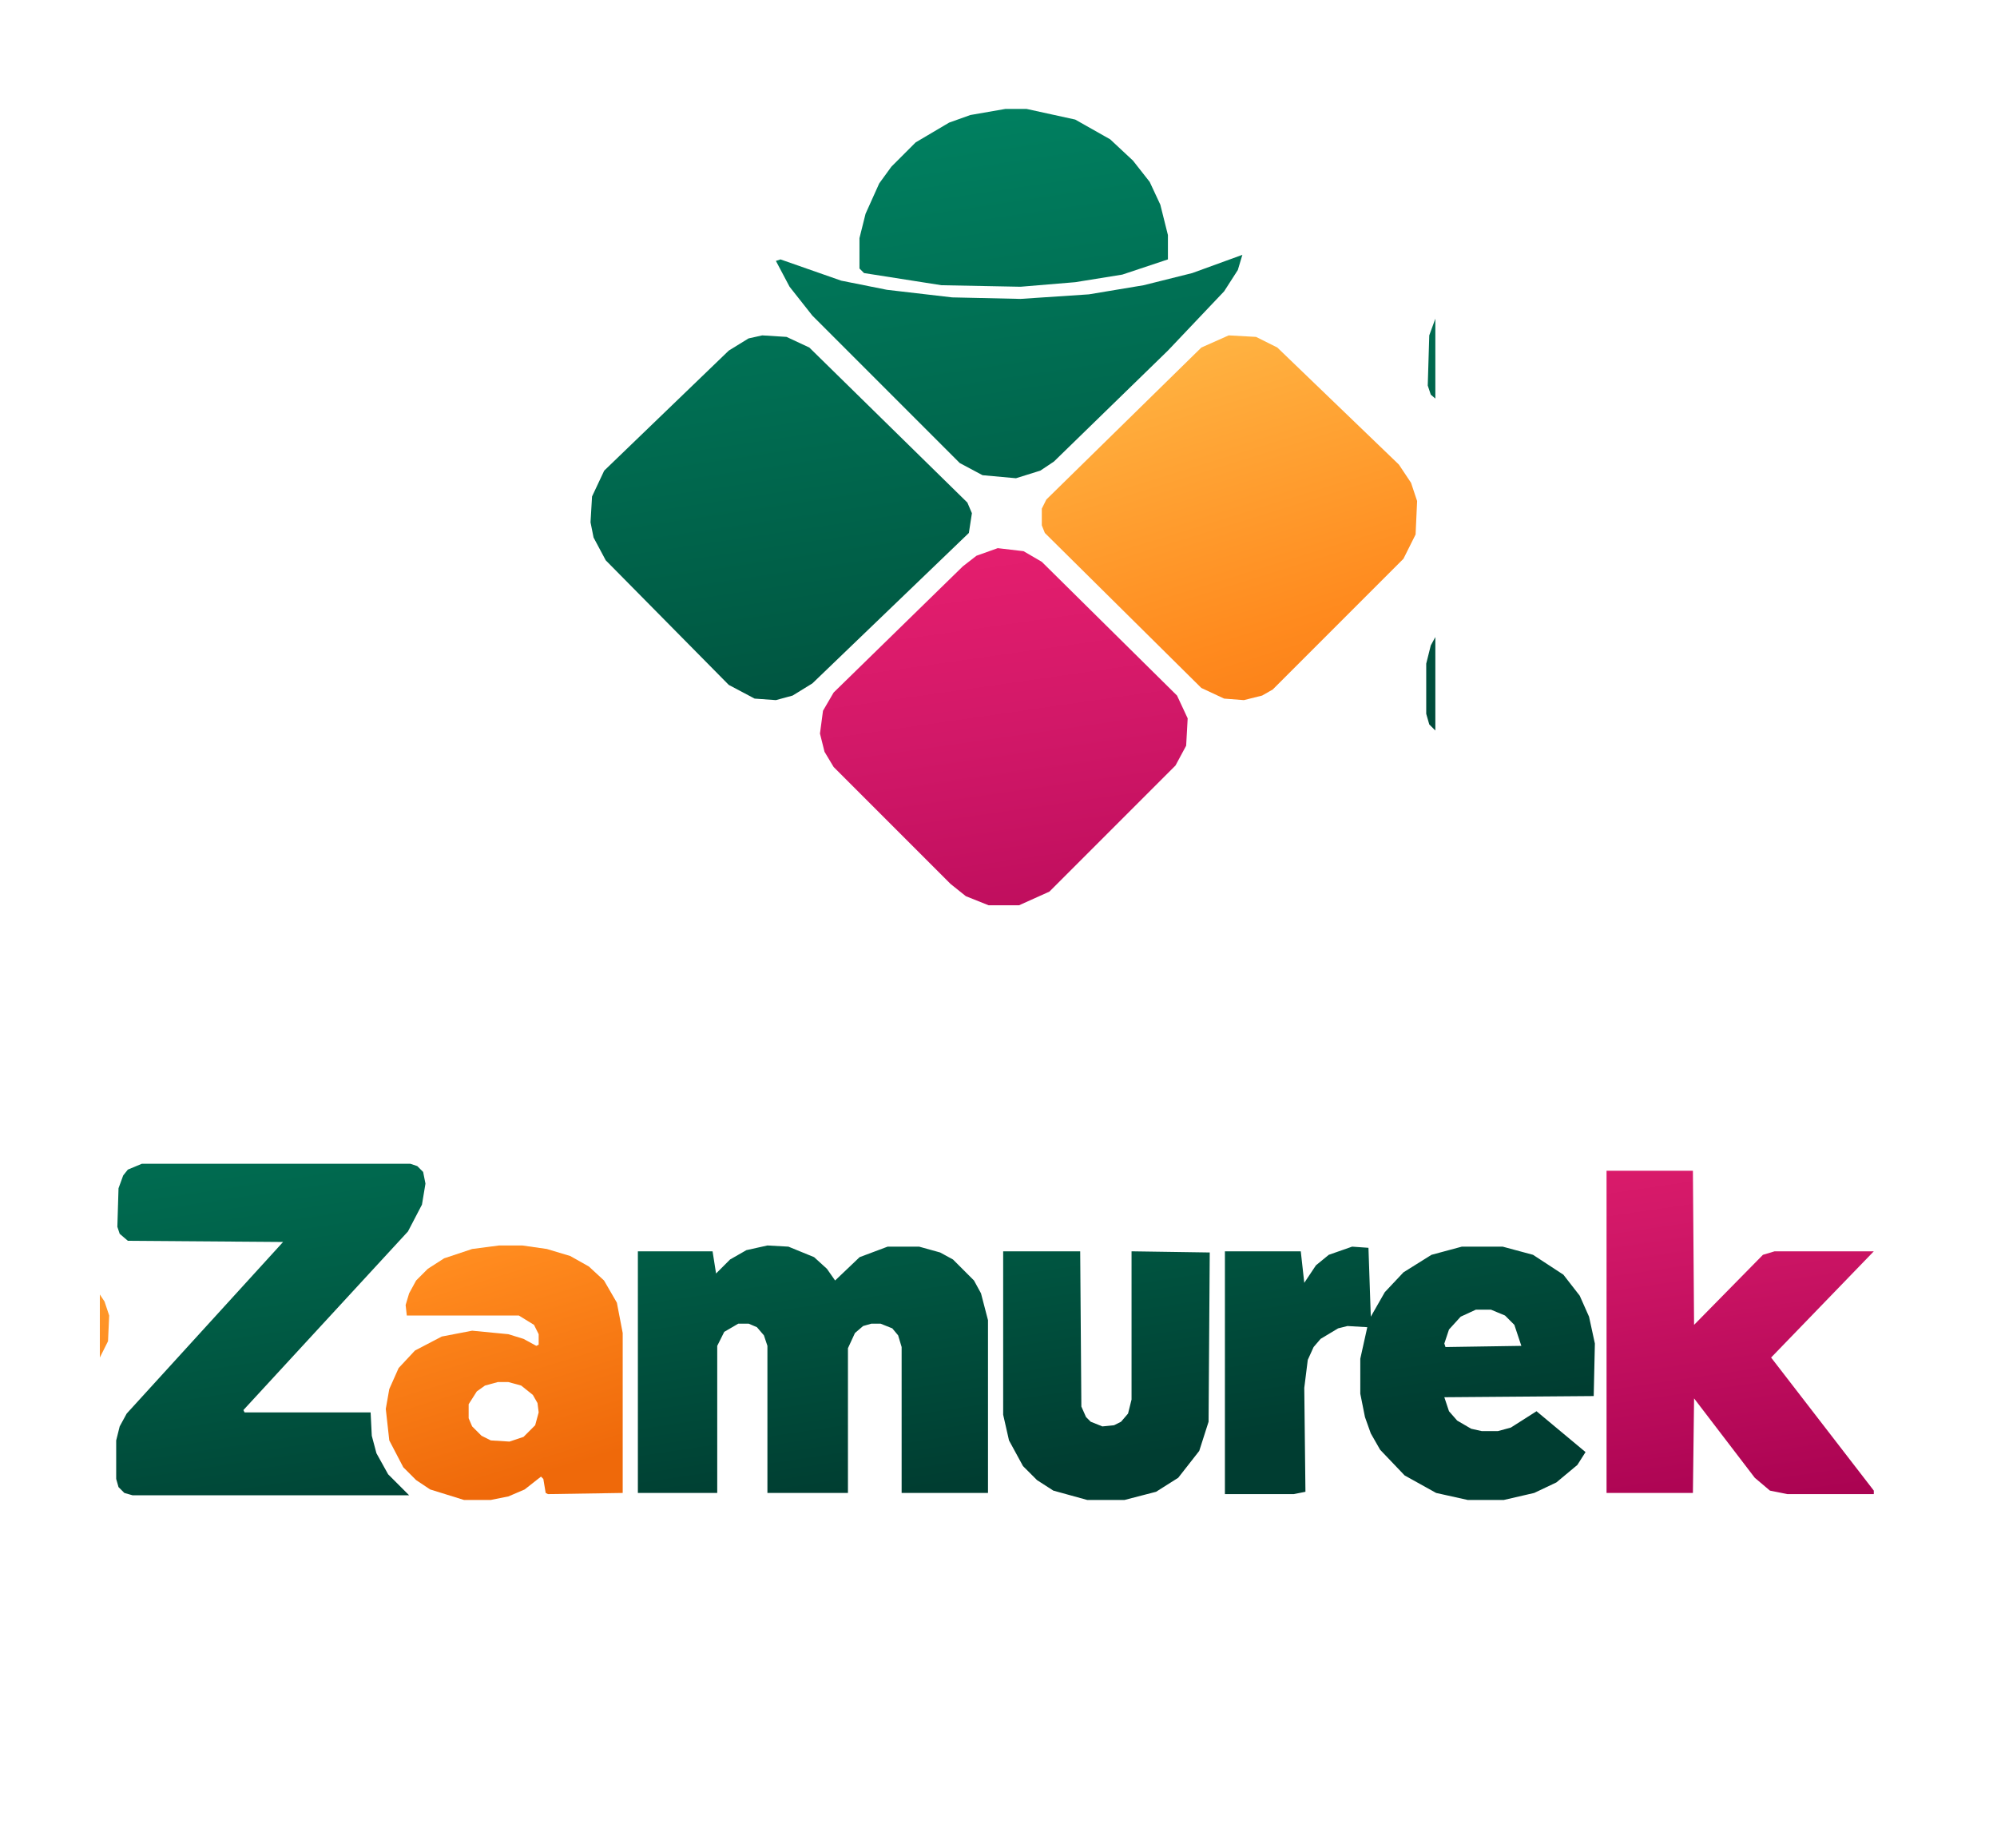
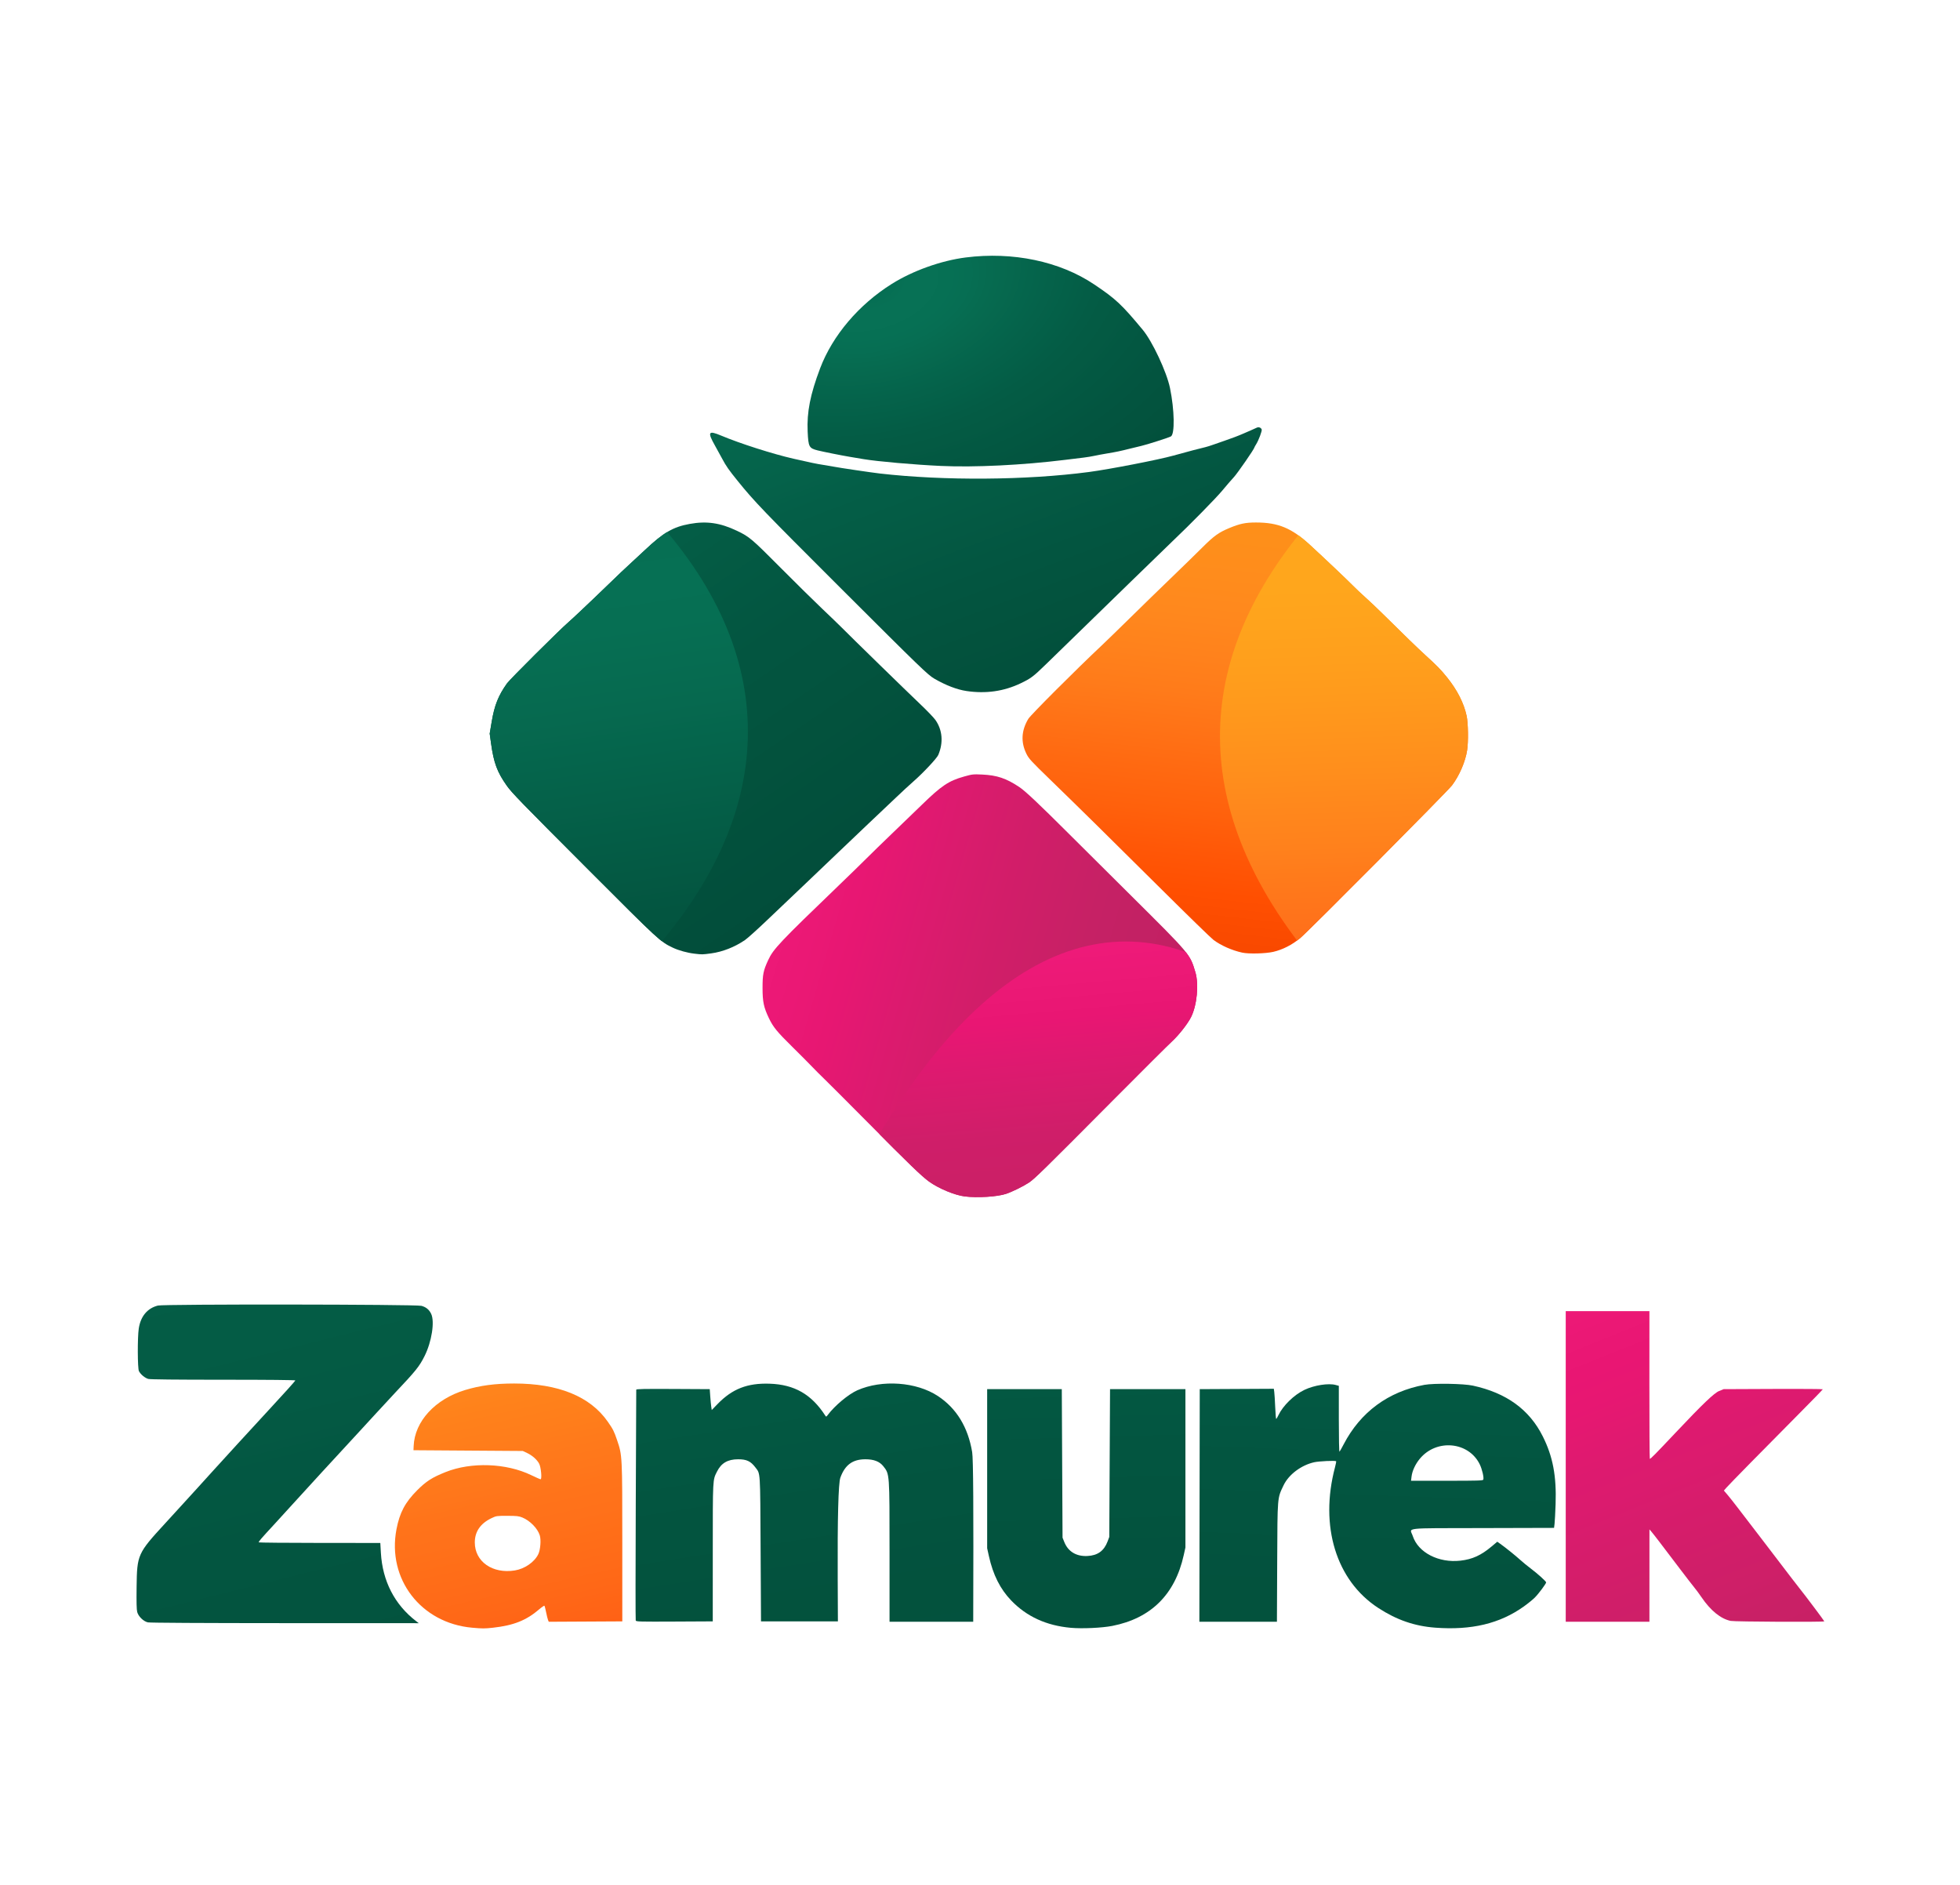
- <svg xmlns="http://www.w3.org/2000/svg" viewBox="0 0 1600 1480" role="img" aria-label="Zamurek — vertical — light">
+ <svg xmlns="http://www.w3.org/2000/svg" width="2600" height="2500" viewBox="0 0 2600 2500" role="img" aria-labelledby="z04-titre z04-description">
  <defs>
-     <linearGradient id="g" x1="0" x2=".65" y1="0" y2="1">
-       <stop stop-color="#008463" />
-       <stop offset=".6" stop-color="#005C45" />
-       <stop offset="1" stop-color="#003D31" />
-     </linearGradient>
-     <linearGradient id="o" x1="0" x2=".8" y1="0" y2="1">
-       <stop stop-color="#FFBA48" />
-       <stop offset=".55" stop-color="#FF8A1E" />
-       <stop offset="1" stop-color="#EF690A" />
-     </linearGradient>
-     <linearGradient id="m" x1="0" x2=".7" y1="0" y2="1">
-       <stop stop-color="#FF2777" />
-       <stop offset=".5" stop-color="#D21868" />
-       <stop offset="1" stop-color="#A5004F" />
+     <radialGradient id="z04-tete-lumiere-1" gradientUnits="userSpaceOnUse" cx="0" cy="0" r="1" gradientTransform="matrix(463.717 131.598 -285.48 333.906 1149.694 377.668)">
+       <stop offset="0" stop-color="#066b50" data-tone="primary" />
+       <stop offset="0.05" stop-color="#066e53" data-tone="primary" />
+       <stop offset="0.1" stop-color="#077155" data-tone="primary" />
+       <stop offset="0.15" stop-color="#077155" data-tone="primary" />
+       <stop offset="0.2" stop-color="#067054" data-tone="primary" />
+       <stop offset="0.25" stop-color="#066e53" data-tone="primary" />
+       <stop offset="0.3" stop-color="#066b50" data-tone="primary" />
+       <stop offset="0.35" stop-color="#06684e" data-tone="primary" />
+       <stop offset="0.4" stop-color="#05654c" data-tone="primary" />
+       <stop offset="0.45" stop-color="#05624a" data-tone="primary" />
+       <stop offset="0.5" stop-color="#046048" data-tone="primary" />
+       <stop offset="0.55" stop-color="#045d46" data-tone="primary" />
+       <stop offset="0.6" stop-color="#045b44" data-tone="primary" />
+       <stop offset="0.65" stop-color="#045a43" data-tone="primary" />
+       <stop offset="0.7" stop-color="#035842" data-tone="primary" />
+       <stop offset="0.75" stop-color="#035741" data-tone="primary" />
+       <stop offset="0.8" stop-color="#035540" data-tone="primary" />
+       <stop offset="0.85" stop-color="#03543f" data-tone="primary" />
+       <stop offset="0.9" stop-color="#03533e" data-tone="primary" />
+       <stop offset="0.95" stop-color="#03523d" data-tone="primary" />
+       <stop offset="1" stop-color="#02503c" data-tone="primary" />
+     </radialGradient>
+     <linearGradient id="z04-col-lumiere-1" gradientUnits="userSpaceOnUse" x1="1150.237" y1="1116.318" x2="942" y2="566">
+       <stop offset="0" stop-color="#024c39" data-tone="primary" />
+       <stop offset="0.083" stop-color="#024d3a" data-tone="primary" />
+       <stop offset="0.167" stop-color="#024e3b" data-tone="primary" />
+       <stop offset="0.25" stop-color="#02503c" data-tone="primary" />
+       <stop offset="0.333" stop-color="#03523d" data-tone="primary" />
+       <stop offset="0.417" stop-color="#03543f" data-tone="primary" />
+       <stop offset="0.5" stop-color="#035641" data-tone="primary" />
+       <stop offset="0.583" stop-color="#045943" data-tone="primary" />
+       <stop offset="0.667" stop-color="#045c45" data-tone="primary" />
+       <stop offset="0.75" stop-color="#045e47" data-tone="primary" />
+       <stop offset="0.833" stop-color="#05624a" data-tone="primary" />
+       <stop offset="0.917" stop-color="#05654c" data-tone="primary" />
+       <stop offset="1" stop-color="#06684e" data-tone="primary" />
+     </linearGradient>
+     <linearGradient id="z04-aile-gauche-lumiere-1" gradientUnits="userSpaceOnUse" x1="1107.399" y1="1362.976" x2="650" y2="693">
+       <stop offset="0" stop-color="#014836" data-tone="primary" />
+       <stop offset="0.083" stop-color="#024b38" data-tone="primary" />
+       <stop offset="0.167" stop-color="#024c39" data-tone="primary" />
+       <stop offset="0.25" stop-color="#024e3b" data-tone="primary" />
+       <stop offset="0.333" stop-color="#02503c" data-tone="primary" />
+       <stop offset="0.417" stop-color="#03523d" data-tone="primary" />
+       <stop offset="0.5" stop-color="#03543f" data-tone="primary" />
+       <stop offset="0.583" stop-color="#035540" data-tone="primary" />
+       <stop offset="0.667" stop-color="#035842" data-tone="primary" />
+       <stop offset="0.75" stop-color="#045b44" data-tone="primary" />
+       <stop offset="0.833" stop-color="#045e47" data-tone="primary" />
+       <stop offset="0.917" stop-color="#05624a" data-tone="primary" />
+       <stop offset="1" stop-color="#05664d" data-tone="primary" />
+     </linearGradient>
+     <linearGradient id="z04-aile-gauche-lumiere-2" gradientUnits="userSpaceOnUse" x1="747.9" y1="1341.846" x2="650" y2="693">
+       <stop offset="0" stop-color="#03513d" data-tone="primary" />
+       <stop offset="0.083" stop-color="#03533e" data-tone="primary" />
+       <stop offset="0.167" stop-color="#035540" data-tone="primary" />
+       <stop offset="0.25" stop-color="#045943" data-tone="primary" />
+       <stop offset="0.333" stop-color="#045d46" data-tone="primary" />
+       <stop offset="0.417" stop-color="#056149" data-tone="primary" />
+       <stop offset="0.5" stop-color="#05654c" data-tone="primary" />
+       <stop offset="0.583" stop-color="#06694f" data-tone="primary" />
+       <stop offset="0.667" stop-color="#066c51" data-tone="primary" />
+       <stop offset="0.75" stop-color="#066f53" data-tone="primary" />
+       <stop offset="0.833" stop-color="#067054" data-tone="primary" />
+       <stop offset="0.917" stop-color="#066f53" data-tone="primary" />
+       <stop offset="1" stop-color="#066c51" data-tone="primary" />
+     </linearGradient>
+     <clipPath id="z04-aile-gauche-clip">
+       <path fill-rule="evenodd" d="M921.111 1264.883 C911.687 1263.79 900.163 1260.596 892.5 1256.954 C876.081 1249.149 874.856 1248.019 781.5 1154.537 C690.04 1062.954 678.871 1051.454 672.198 1042 C659.476 1023.974 654.953 1011.765 651.361 985.757 L649.601 973.013 L652.259 957.257 C655.952 935.36 661.053 922.572 672.541 906.413 C676.424 900.952 742.122 835.559 754.5 824.836 C757.25 822.453 763.55 816.652 768.5 811.945 C773.45 807.238 782.45 798.704 788.5 792.981 C794.55 787.259 805.35 776.87 812.5 769.896 C819.65 762.921 829.16 753.904 833.633 749.857 C838.107 745.811 848.007 736.629 855.633 729.453 C880.399 706.152 892.802 698.922 914.919 694.896 C937.357 690.813 955.394 693.429 977.5 703.976 C994.17 711.929 997.001 714.332 1036.5 754.046 C1055.75 773.401 1080.05 797.341 1090.5 807.246 C1100.95 817.15 1112.453 828.235 1116.061 831.877 C1129.37 845.311 1204.029 918.132 1220.202 933.454 C1229.388 942.156 1238.69 951.823 1240.873 954.934 C1250.229 968.272 1251.59 984.942 1244.659 1001.321 C1242.755 1005.821 1224.309 1025.464 1211.5 1036.633 C1206.55 1040.949 1196.141 1050.56 1188.37 1057.99 C1180.598 1065.421 1164.2 1080.95 1151.93 1092.5 C1139.66 1104.05 1121.94 1120.925 1112.553 1130 C1103.165 1139.075 1083.592 1157.75 1069.058 1171.5 C1054.523 1185.25 1031.763 1206.896 1018.478 1219.602 C1005.194 1232.309 991.518 1244.611 988.088 1246.94 C974.433 1256.213 958.39 1262.515 943.341 1264.518 C931.404 1266.107 931.627 1266.103 921.111 1264.883 Z" />
+     </clipPath>
+     <linearGradient id="z04-aile-droite-lumiere-1" gradientUnits="userSpaceOnUse" x1="1363.148" y1="628.596" x2="1293.284" y2="1258.093">
+       <stop offset="0" stop-color="#fe9016" data-tone="orange" />
+       <stop offset="0.083" stop-color="#fe8f1a" data-tone="orange" />
+       <stop offset="0.167" stop-color="#ff8c1c" data-tone="orange" />
+       <stop offset="0.25" stop-color="#ff881d" data-tone="orange" />
+       <stop offset="0.333" stop-color="#ff821c" data-tone="orange" />
+       <stop offset="0.417" stop-color="#ff7b1a" data-tone="orange" />
+       <stop offset="0.5" stop-color="#ff7216" data-tone="orange" />
+       <stop offset="0.583" stop-color="#ff6911" data-tone="orange" />
+       <stop offset="0.667" stop-color="#ff610c" data-tone="orange" />
+       <stop offset="0.75" stop-color="#ff5707" data-tone="orange" />
+       <stop offset="0.833" stop-color="#ff4f01" data-tone="orange" />
+       <stop offset="0.917" stop-color="#fa4a00" data-tone="orange" />
+       <stop offset="1" stop-color="#f64600" data-tone="orange" />
+     </linearGradient>
+     <linearGradient id="z04-aile-droite-lumiere-2" gradientUnits="userSpaceOnUse" x1="1375.27" y1="1283.543" x2="1356" y2="693">
+       <stop offset="0" stop-color="#ff6a1a" data-tone="orange" />
+       <stop offset="0.083" stop-color="#ff721b" data-tone="orange" />
+       <stop offset="0.167" stop-color="#ff791b" data-tone="orange" />
+       <stop offset="0.25" stop-color="#ff811c" data-tone="orange" />
+       <stop offset="0.333" stop-color="#ff871c" data-tone="orange" />
+       <stop offset="0.417" stop-color="#ff8e1c" data-tone="orange" />
+       <stop offset="0.5" stop-color="#ff941c" data-tone="orange" />
+       <stop offset="0.583" stop-color="#ff9a1c" data-tone="orange" />
+       <stop offset="0.667" stop-color="#ff9f1c" data-tone="orange" />
+       <stop offset="0.75" stop-color="#ffa31c" data-tone="orange" />
+       <stop offset="0.833" stop-color="#ffa61c" data-tone="orange" />
+       <stop offset="0.917" stop-color="#ffa61c" data-tone="orange" />
+       <stop offset="1" stop-color="#fea61e" data-tone="orange" />
+     </linearGradient>
+     <clipPath id="z04-aile-droite-clip">
+       <path fill-rule="evenodd" d="M1648 1263.545 C1634.357 1260.606 1619.67 1254.113 1609.657 1246.593 C1606.443 1244.179 1575.798 1214.371 1541.558 1180.352 C1470.196 1109.452 1433.128 1072.935 1393.198 1034.194 C1367.371 1009.137 1364.764 1006.297 1361.526 999.694 C1353.972 984.291 1354.83 968.873 1364.101 953.426 C1367.196 948.269 1427.768 887.696 1461.5 856.025 C1467 850.861 1483.884 834.455 1499.02 819.568 C1514.155 804.681 1538.68 780.809 1553.52 766.519 C1568.359 752.23 1587.047 734.005 1595.049 726.019 C1610.433 710.667 1616.714 706.166 1631.017 700.247 C1644.851 694.522 1652.207 693 1666.046 693 C1695.728 693 1713.37 700.345 1737.913 722.921 C1757.088 740.56 1787.429 769.317 1794.5 776.555 C1798.35 780.495 1805.758 787.495 1810.963 792.11 C1816.167 796.724 1826.341 806.35 1833.571 813.5 C1861.825 841.442 1880.924 859.954 1890.5 868.679 C1906.708 883.449 1911.106 887.953 1919.617 898.5 C1933.051 915.146 1941.886 932.534 1945.54 949.515 C1947.591 959.045 1947.958 983.619 1946.219 995 C1943.911 1010.106 1936.066 1028.377 1926.222 1041.57 C1920.488 1049.254 1735.901 1234.918 1724.627 1244.34 C1713.999 1253.223 1701.447 1259.617 1689 1262.487 C1678.882 1264.82 1656.59 1265.395 1648 1263.545 Z" />
+     </clipPath>
+     <linearGradient id="z04-base-lumiere-1" gradientUnits="userSpaceOnUse" x1="1694.315" y1="1224.641" x2="1011" y2="1027">
+       <stop offset="0" stop-color="#c42164" data-tone="pink" />
+       <stop offset="0.083" stop-color="#c32063" data-tone="pink" />
+       <stop offset="0.167" stop-color="#c32063" data-tone="pink" />
+       <stop offset="0.25" stop-color="#c32164" data-tone="pink" />
+       <stop offset="0.333" stop-color="#c62165" data-tone="pink" />
+       <stop offset="0.417" stop-color="#cc1f67" data-tone="pink" />
+       <stop offset="0.5" stop-color="#d21d69" data-tone="pink" />
+       <stop offset="0.583" stop-color="#d81c6c" data-tone="pink" />
+       <stop offset="0.667" stop-color="#df1970" data-tone="pink" />
+       <stop offset="0.75" stop-color="#e71772" data-tone="pink" />
+       <stop offset="0.833" stop-color="#eb1875" data-tone="pink" />
+       <stop offset="0.917" stop-color="#ee1978" data-tone="pink" />
+       <stop offset="1" stop-color="#f01a7b" data-tone="pink" />
+     </linearGradient>
+     <linearGradient id="z04-base-lumiere-2" gradientUnits="userSpaceOnUse" x1="1064.205" y1="1633.911" x2="1011" y2="1027">
+       <stop offset="0" stop-color="#cc1f67" data-tone="pink" />
+       <stop offset="0.083" stop-color="#cc1f67" data-tone="pink" />
+       <stop offset="0.167" stop-color="#cf1e69" data-tone="pink" />
+       <stop offset="0.25" stop-color="#d71c6c" data-tone="pink" />
+       <stop offset="0.333" stop-color="#df1970" data-tone="pink" />
+       <stop offset="0.417" stop-color="#e91673" data-tone="pink" />
+       <stop offset="0.5" stop-color="#ec1976" data-tone="pink" />
+       <stop offset="0.583" stop-color="#ef1a7a" data-tone="pink" />
+       <stop offset="0.667" stop-color="#ef1b7a" data-tone="pink" />
+       <stop offset="0.75" stop-color="#ed1b78" data-tone="pink" />
+       <stop offset="0.833" stop-color="#e81a72" data-tone="pink" />
+       <stop offset="0.917" stop-color="#d61f6a" data-tone="pink" />
+       <stop offset="1" stop-color="#bf265f" data-tone="pink" />
+     </linearGradient>
+     <clipPath id="z04-base-clip">
+       <path fill-rule="evenodd" d="M1279.661 1586.868 C1266.25 1585.145 1245.386 1576.467 1232.5 1567.254 C1222.913 1560.398 1205.552 1543.641 1149.878 1487.5 C1123.697 1461.1 1098.284 1435.675 1093.404 1431 C1088.525 1426.325 1081.15 1418.942 1077.016 1414.594 C1072.882 1410.246 1061.259 1398.571 1051.188 1388.649 C1030.614 1368.381 1025.614 1362.262 1019.98 1350.457 C1013.099 1336.041 1011.573 1328.811 1011.548 1310.5 C1011.523 1292.498 1012.542 1287.422 1018.977 1273.5 C1025.832 1258.668 1034.004 1250.023 1113.014 1174.023 C1127.581 1160.011 1144 1144.02 1149.5 1138.487 C1155 1132.955 1170.504 1117.87 1183.952 1104.964 C1197.401 1092.059 1214.951 1075.128 1222.952 1067.34 C1249.024 1041.964 1258.507 1035.632 1279.027 1029.904 C1289.873 1026.877 1290.985 1026.756 1302.951 1027.316 C1322.593 1028.236 1334.677 1032.291 1351.951 1043.759 C1360.094 1049.165 1377.324 1065.4 1418.535 1106.5 C1425.705 1113.65 1462.664 1150.399 1500.667 1188.165 C1579.34 1266.347 1578.409 1265.239 1585.689 1289.398 C1590.558 1305.554 1587.825 1333.661 1579.87 1349.254 C1575.312 1358.19 1563.674 1372.985 1554.72 1381.229 C1549.649 1385.897 1515.577 1419.818 1479.004 1456.609 C1382.909 1553.275 1372.355 1563.622 1364.664 1568.697 C1357.266 1573.579 1342.519 1580.809 1334.5 1583.487 C1322.916 1587.354 1296.241 1588.999 1279.661 1586.868 Z" />
+     </clipPath>
+     <linearGradient id="z04-lettre-z-lumiere-1" gradientUnits="userSpaceOnUse" x1="302.671" y1="2220.328" x2="181" y2="1730">
+       <stop offset="0" stop-color="#03533e" data-tone="primary" />
+       <stop offset="0.083" stop-color="#03543f" data-tone="primary" />
+       <stop offset="0.167" stop-color="#03543f" data-tone="primary" />
+       <stop offset="0.25" stop-color="#035540" data-tone="primary" />
+       <stop offset="0.333" stop-color="#035540" data-tone="primary" />
+       <stop offset="0.417" stop-color="#035741" data-tone="primary" />
+       <stop offset="0.5" stop-color="#035742" data-tone="primary" />
+       <stop offset="0.583" stop-color="#045943" data-tone="primary" />
+       <stop offset="0.667" stop-color="#045a44" data-tone="primary" />
+       <stop offset="0.75" stop-color="#045b44" data-tone="primary" />
+       <stop offset="0.833" stop-color="#045c45" data-tone="primary" />
+       <stop offset="0.917" stop-color="#045c45" data-tone="primary" />
+       <stop offset="1" stop-color="#045d46" data-tone="primary" />
+     </linearGradient>
+     <linearGradient id="z04-lettre-k-lumiere-1" gradientUnits="userSpaceOnUse" x1="2267.889" y1="2212.343" x2="2077" y2="1739">
+       <stop offset="0" stop-color="#c82065" data-tone="pink" />
+       <stop offset="0.083" stop-color="#c92066" data-tone="pink" />
+       <stop offset="0.167" stop-color="#ce1f68" data-tone="pink" />
+       <stop offset="0.25" stop-color="#d01e69" data-tone="pink" />
+       <stop offset="0.333" stop-color="#d41d6a" data-tone="pink" />
+       <stop offset="0.417" stop-color="#d71c6c" data-tone="pink" />
+       <stop offset="0.5" stop-color="#db1b6e" data-tone="pink" />
+       <stop offset="0.583" stop-color="#dd1a6f" data-tone="pink" />
+       <stop offset="0.667" stop-color="#e21970" data-tone="pink" />
+       <stop offset="0.75" stop-color="#e71772" data-tone="pink" />
+       <stop offset="0.833" stop-color="#e91673" data-tone="pink" />
+       <stop offset="0.917" stop-color="#eb1875" data-tone="pink" />
+       <stop offset="1" stop-color="#ed1977" data-tone="pink" />
+     </linearGradient>
+     <linearGradient id="z04-lettre-a-lumiere-1" gradientUnits="userSpaceOnUse" x1="608.412" y1="2209.097" x2="524" y2="1835">
+       <stop offset="0" stop-color="#ff6015" data-tone="orange" />
+       <stop offset="0.083" stop-color="#ff6416" data-tone="orange" />
+       <stop offset="0.167" stop-color="#ff6817" data-tone="orange" />
+       <stop offset="0.25" stop-color="#ff6b18" data-tone="orange" />
+       <stop offset="0.333" stop-color="#ff6e18" data-tone="orange" />
+       <stop offset="0.417" stop-color="#ff711a" data-tone="orange" />
+       <stop offset="0.5" stop-color="#ff731a" data-tone="orange" />
+       <stop offset="0.583" stop-color="#ff771b" data-tone="orange" />
+       <stop offset="0.667" stop-color="#ff7a1b" data-tone="orange" />
+       <stop offset="0.75" stop-color="#ff7e1b" data-tone="orange" />
+       <stop offset="0.833" stop-color="#ff811b" data-tone="orange" />
+       <stop offset="0.917" stop-color="#ff851c" data-tone="orange" />
+       <stop offset="1" stop-color="#ff891c" data-tone="orange" />
+     </linearGradient>
+     <linearGradient id="z04-lettre-m-lumiere-1" gradientUnits="userSpaceOnUse" x1="901.678" y1="2211.786" x2="843" y2="1835">
+       <stop offset="0" stop-color="#03523e" data-tone="primary" />
+       <stop offset="0.083" stop-color="#03523d" data-tone="primary" />
+       <stop offset="0.167" stop-color="#03523d" data-tone="primary" />
+       <stop offset="0.25" stop-color="#03523e" data-tone="primary" />
+       <stop offset="0.333" stop-color="#03533e" data-tone="primary" />
+       <stop offset="0.417" stop-color="#03543f" data-tone="primary" />
+       <stop offset="0.5" stop-color="#03543f" data-tone="primary" />
+       <stop offset="0.583" stop-color="#035540" data-tone="primary" />
+       <stop offset="0.667" stop-color="#035641" data-tone="primary" />
+       <stop offset="0.75" stop-color="#035741" data-tone="primary" />
+       <stop offset="0.833" stop-color="#035842" data-tone="primary" />
+       <stop offset="0.917" stop-color="#035842" data-tone="primary" />
+       <stop offset="1" stop-color="#045943" data-tone="primary" />
+     </linearGradient>
+     <linearGradient id="z04-lettre-r-e-lumiere-1" gradientUnits="userSpaceOnUse" x1="1591.608" y1="1818.049" x2="1579.353" y2="2159.582">
+       <stop offset="0" stop-color="#045943" data-tone="primary" />
+       <stop offset="0.083" stop-color="#035842" data-tone="primary" />
+       <stop offset="0.167" stop-color="#035742" data-tone="primary" />
+       <stop offset="0.25" stop-color="#035641" data-tone="primary" />
+       <stop offset="0.333" stop-color="#035540" data-tone="primary" />
+       <stop offset="0.417" stop-color="#035540" data-tone="primary" />
+       <stop offset="0.5" stop-color="#03543f" data-tone="primary" />
+       <stop offset="0.583" stop-color="#03543f" data-tone="primary" />
+       <stop offset="0.667" stop-color="#03533e" data-tone="primary" />
+       <stop offset="0.75" stop-color="#03523e" data-tone="primary" />
+       <stop offset="0.833" stop-color="#03523d" data-tone="primary" />
+       <stop offset="0.917" stop-color="#03523d" data-tone="primary" />
+       <stop offset="1" stop-color="#03523d" data-tone="primary" />
+     </linearGradient>
+     <linearGradient id="z04-lettre-u-lumiere-1" gradientUnits="userSpaceOnUse" x1="1317.995" y1="2167.057" x2="1309" y2="1842">
+       <stop offset="0" stop-color="#03513d" data-tone="primary" />
+       <stop offset="0.083" stop-color="#03523d" data-tone="primary" />
+       <stop offset="0.167" stop-color="#03523d" data-tone="primary" />
+       <stop offset="0.25" stop-color="#03523e" data-tone="primary" />
+       <stop offset="0.333" stop-color="#03523e" data-tone="primary" />
+       <stop offset="0.417" stop-color="#03533e" data-tone="primary" />
+       <stop offset="0.5" stop-color="#03543f" data-tone="primary" />
+       <stop offset="0.583" stop-color="#03543f" data-tone="primary" />
+       <stop offset="0.667" stop-color="#035540" data-tone="primary" />
+       <stop offset="0.75" stop-color="#035540" data-tone="primary" />
+       <stop offset="0.833" stop-color="#035641" data-tone="primary" />
+       <stop offset="0.917" stop-color="#035741" data-tone="primary" />
+       <stop offset="1" stop-color="#035842" data-tone="primary" />
    </linearGradient>
  </defs>
-   <defs>
-     <g id="zamurek-art">
-       <path d="M1374,305 1374,445 1379,467 1391,489 1403,501 1417,510 1446,518 1478,518 1505,511 1524,499 1542,476 1550,451 1551,306 1484,305 1484,432 1481,444 1475,451 1469,454 1459,455 1449,451 1445,447 1441,438 1440,305Z M1868,343 1854,325 1828,308 1802,301 1767,301 1741,308 1717,323 1701,340 1689,361 1687,302 1673,301 1653,308 1642,317 1632,332 1629,305 1564,305 1564,513 1623,513 1633,511 1632,422 1635,398 1640,387 1646,380 1661,371 1669,369 1686,370 1680,397 1680,427 1684,447 1689,461 1697,475 1718,497 1745,512 1772,518 1803,518 1829,512 1848,503 1866,488 1873,477 1831,442 1809,456 1798,459 1784,459 1775,457 1763,450 1756,442 1752,430 1880,429 1881,384 1876,361Z M1752,384 1756,372 1766,361 1779,355 1792,355 1804,360 1812,368 1818,386 1753,387Z M1061,305 1061,512 1129,512 1129,386 1135,374 1147,367 1156,367 1163,370 1169,377 1172,386 1172,512 1241,512 1241,388 1247,375 1254,369 1261,367 1269,367 1279,371 1284,377 1287,387 1287,512 1361,512 1361,364 1355,341 1349,330 1331,312 1320,306 1302,301 1275,301 1251,310 1230,330 1223,320 1212,310 1190,301 1172,300 1154,304 1140,312 1128,324 1125,305Z M177,251 168,253 155,261 73,340 65,357 64,374 66,384 74,399 155,481 172,490 186,491 197,488 210,480 313,381 315,368 312,361 208,259 193,252Z M624,235 620,240 616,251 615,284 617,290 624,296 757,297 623,444 617,455 614,467 614,500 616,507 621,512 628,514 865,514 847,496 837,478 833,463 832,443 724,443 723,441 864,288 876,265 879,247 877,237 872,232 866,230 636,230Z M493,198 460,210 428,218 392,224 347,227 302,226 259,221 229,215 189,201 186,202 195,219 210,238 307,335 322,343 344,345 360,340 369,334 444,261 481,222 490,208Z M241,187 241,207 244,210 295,218 347,219 383,216 414,211 444,201 444,185 439,165 432,150 421,136 406,122 383,109 351,102 337,102 314,106 300,111 278,124 262,140 254,151 245,171Z" fill="url(#g)" fill-rule="evenodd" />
-       <path d="M881,320 871,330 865,341 862,351 863,360 959,360 972,368 976,376 976,385 974,386 963,380 950,376 919,373 893,378 870,390 856,405 848,423 845,440 848,467 860,490 871,501 883,509 912,518 935,518 950,515 964,509 978,498 980,500 982,512 984,513 1048,512 1048,375 1043,349 1032,330 1019,318 1003,309 983,303 962,300 942,300 919,303 895,311Z M923,425 930,420 941,417 950,417 961,420 971,428 975,435 976,443 973,454 963,464 951,468 935,467 927,463 919,455 916,448 916,436Z M484,251 466,259 364,359 361,365 361,376 363,381 466,483 481,490 494,491 506,488 513,484 599,398 607,382 608,360 604,348 596,336 516,259 502,252Z" fill="url(#o)" fill-rule="evenodd" />
-       <path d="M332,391 318,396 309,403 224,486 217,498 215,513 218,525 224,535 301,612 311,620 326,626 346,626 366,617 449,534 456,521 457,503 450,488 361,400 349,393Z M1891,236 1891,512 1965,512 1966,431 2018,499 2031,510 2046,513 2120,513 2120,510 2032,396 2120,305 2035,305 2025,308 1966,368 1965,236Z" fill="url(#m)" fill-rule="evenodd" />
+   <g id="z04-dessin" data-role="artwork">
+     <g id="z04-symbole" data-role="symbol" aria-label="Symbole Zamurek">
+       <g id="z04-tete" data-part="tete">
+         <path data-face="principale" fill="url(#z04-tete-lumiere-1)" fill-rule="evenodd" d="M1248.132 617.994 C1212.945 616.375 1163.74 612.045 1145.5 608.964 C1138.9 607.849 1130.575 606.453 1127 605.861 C1116.71 604.159 1091.069 599.028 1084.623 597.381 C1073.209 594.465 1072.334 592.819 1071.382 572.5 C1070.175 546.702 1074.818 523.117 1087.915 488.518 C1104.4 444.971 1139.167 404.025 1182.987 376.549 C1210.87 359.065 1248.375 345.652 1281 341.495 C1343.515 333.528 1405.855 346.602 1451.5 377.25 C1480.163 396.495 1487.825 403.661 1515.924 437.5 C1528.753 452.951 1547.589 493.198 1552.025 514.639 C1558.05 543.763 1558.613 576.045 1553.145 578.901 C1549.849 580.624 1521.3 589.748 1514 591.413 C1509.875 592.353 1502.9 594.043 1498.5 595.169 C1487.026 598.105 1479.864 599.605 1468.5 601.455 C1463 602.35 1455.575 603.734 1452 604.529 C1448.425 605.325 1441.9 606.405 1437.5 606.928 C1433.1 607.452 1422.075 608.797 1413 609.918 C1356.036 616.952 1292.795 620.05 1248.132 617.994 Z" />
+       </g>
+       <g id="z04-col" data-part="col">
+         <path data-face="principale" fill="url(#z04-col-lumiere-1)" fill-rule="evenodd" d="M1282 916.515 C1269.45 914.646 1254.525 908.916 1239.5 900.197 C1230.725 895.105 1221.481 886.172 1115.12 780 C1012.669 677.729 1000.698 665.273 978.618 637.95 C966.599 623.078 963.239 618.269 958.037 608.5 C955.694 604.1 951.361 596.211 948.407 590.97 C938.169 572.798 939.574 570.567 956.712 577.777 C981.522 588.216 1025.194 602.173 1052.5 608.391 C1075.518 613.632 1083.443 615.28 1091.5 616.503 C1096.45 617.254 1102.975 618.364 1106 618.97 C1113.107 620.393 1155.967 626.748 1167 628.014 C1252.296 637.805 1361.501 637.026 1444.5 626.034 C1471.912 622.403 1536.392 609.885 1556.5 604.29 C1574.319 599.331 1593.664 594.221 1599 593.063 C1600.925 592.646 1605.875 591.085 1610 589.596 C1614.125 588.107 1620.65 585.835 1624.5 584.547 C1632.833 581.76 1643.852 577.564 1649.457 575.043 C1651.681 574.043 1655.975 572.179 1659 570.902 C1662.025 569.624 1665.589 568.024 1666.92 567.345 C1669.601 565.978 1672.687 567.02 1673.689 569.631 C1674.366 571.395 1669.683 583.871 1666.332 589.23 C1665.049 591.282 1664 593.187 1664 593.464 C1664 595.25 1641.61 627.659 1636.806 632.827 C1633.571 636.307 1626.577 644.407 1621.263 650.827 C1613.131 660.653 1578.469 695.934 1556.5 716.745 C1549.949 722.951 1469.756 800.917 1388 880.564 C1370.709 897.409 1367.609 899.753 1354 906.268 C1331.698 916.945 1307.763 920.352 1282 916.515 Z" />
+       </g>
+       <g id="z04-aile-gauche" data-part="aile-gauche">
+         <path data-face="principale" fill="url(#z04-aile-gauche-lumiere-1)" fill-rule="evenodd" d="M921.111 1264.883 C911.687 1263.79 900.163 1260.596 892.5 1256.954 C876.081 1249.149 874.856 1248.019 781.5 1154.537 C690.04 1062.954 678.871 1051.454 672.198 1042 C659.476 1023.974 654.953 1011.765 651.361 985.757 L649.601 973.013 L652.259 957.257 C655.952 935.36 661.053 922.572 672.541 906.413 C676.424 900.952 742.122 835.559 754.5 824.836 C757.25 822.453 763.55 816.652 768.5 811.945 C773.45 807.238 782.45 798.704 788.5 792.981 C794.55 787.259 805.35 776.87 812.5 769.896 C819.65 762.921 829.16 753.904 833.633 749.857 C838.107 745.811 848.007 736.629 855.633 729.453 C880.399 706.152 892.802 698.922 914.919 694.896 C937.357 690.813 955.394 693.429 977.5 703.976 C994.17 711.929 997.001 714.332 1036.5 754.046 C1055.75 773.401 1080.05 797.341 1090.5 807.246 C1100.95 817.15 1112.453 828.235 1116.061 831.877 C1129.37 845.311 1204.029 918.132 1220.202 933.454 C1229.388 942.156 1238.69 951.823 1240.873 954.934 C1250.229 968.272 1251.59 984.942 1244.659 1001.321 C1242.755 1005.821 1224.309 1025.464 1211.5 1036.633 C1206.55 1040.949 1196.141 1050.56 1188.37 1057.99 C1180.598 1065.421 1164.2 1080.95 1151.93 1092.5 C1139.66 1104.05 1121.94 1120.925 1112.553 1130 C1103.165 1139.075 1083.592 1157.75 1069.058 1171.5 C1054.523 1185.25 1031.763 1206.896 1018.478 1219.602 C1005.194 1232.309 991.518 1244.611 988.088 1246.94 C974.433 1256.213 958.39 1262.515 943.341 1264.518 C931.404 1266.107 931.627 1266.103 921.111 1264.883 Z" />
+         <g data-face="courbe" clip-path="url(#z04-aile-gauche-clip)">
+           <path d="M642.127 685.115 L866.968 685.115 C911.904 734.179 943.517 783.243 963.862 832.307 C984.209 881.372 993.289 930.436 991.971 979.5 C990.653 1028.564 978.937 1077.628 956.5 1126.693 C934.063 1175.757 900.906 1224.821 855.515 1273.885 L642.127 1273.885 Z" fill="url(#z04-aile-gauche-lumiere-2)" />
+         </g>
+       </g>
+       <g id="z04-aile-droite" data-part="aile-droite">
+         <path data-face="principale" fill="url(#z04-aile-droite-lumiere-1)" fill-rule="evenodd" d="M1648 1263.545 C1634.357 1260.606 1619.67 1254.113 1609.657 1246.593 C1606.443 1244.179 1575.798 1214.371 1541.558 1180.352 C1470.196 1109.452 1433.128 1072.935 1393.198 1034.194 C1367.371 1009.137 1364.764 1006.297 1361.526 999.694 C1353.972 984.291 1354.83 968.873 1364.101 953.426 C1367.196 948.269 1427.768 887.696 1461.5 856.025 C1467 850.861 1483.884 834.455 1499.02 819.568 C1514.155 804.681 1538.68 780.809 1553.52 766.519 C1568.359 752.23 1587.047 734.005 1595.049 726.019 C1610.433 710.667 1616.714 706.166 1631.017 700.247 C1644.851 694.522 1652.207 693 1666.046 693 C1695.728 693 1713.37 700.345 1737.913 722.921 C1757.088 740.56 1787.429 769.317 1794.5 776.555 C1798.35 780.495 1805.758 787.495 1810.963 792.11 C1816.167 796.724 1826.341 806.35 1833.571 813.5 C1861.825 841.442 1880.924 859.954 1890.5 868.679 C1906.708 883.449 1911.106 887.953 1919.617 898.5 C1933.051 915.146 1941.886 932.534 1945.54 949.515 C1947.591 959.045 1947.958 983.619 1946.219 995 C1943.911 1010.106 1936.066 1028.377 1926.222 1041.57 C1920.488 1049.254 1735.901 1234.918 1724.627 1244.34 C1713.999 1253.223 1701.447 1259.617 1689 1262.487 C1678.882 1264.82 1656.59 1265.395 1648 1263.545 Z" />
+         <g data-face="courbe" clip-path="url(#z04-aile-droite-clip)">
+           <path d="M1955.893 685.137 L1743.091 685.137 C1699.896 734.115 1668.657 783.092 1648.18 832.069 C1627.704 881.046 1617.99 930.023 1618.358 979 C1618.727 1027.977 1629.178 1076.954 1649.544 1125.931 C1669.91 1174.908 1700.191 1223.885 1740.734 1272.863 L1955.893 1272.863 Z" fill="url(#z04-aile-droite-lumiere-2)" />
+         </g>
+       </g>
+       <g id="z04-base" data-part="base">
+         <path data-face="principale" fill="url(#z04-base-lumiere-1)" fill-rule="evenodd" d="M1279.661 1586.868 C1266.25 1585.145 1245.386 1576.467 1232.5 1567.254 C1222.913 1560.398 1205.552 1543.641 1149.878 1487.5 C1123.697 1461.1 1098.284 1435.675 1093.404 1431 C1088.525 1426.325 1081.15 1418.942 1077.016 1414.594 C1072.882 1410.246 1061.259 1398.571 1051.188 1388.649 C1030.614 1368.381 1025.614 1362.262 1019.98 1350.457 C1013.099 1336.041 1011.573 1328.811 1011.548 1310.5 C1011.523 1292.498 1012.542 1287.422 1018.977 1273.5 C1025.832 1258.668 1034.004 1250.023 1113.014 1174.023 C1127.581 1160.011 1144 1144.02 1149.5 1138.487 C1155 1132.955 1170.504 1117.87 1183.952 1104.964 C1197.401 1092.059 1214.951 1075.128 1222.952 1067.34 C1249.024 1041.964 1258.507 1035.632 1279.027 1029.904 C1289.873 1026.877 1290.985 1026.756 1302.951 1027.316 C1322.593 1028.236 1334.677 1032.291 1351.951 1043.759 C1360.094 1049.165 1377.324 1065.4 1418.535 1106.5 C1425.705 1113.65 1462.664 1150.399 1500.667 1188.165 C1579.34 1266.347 1578.409 1265.239 1585.689 1289.398 C1590.558 1305.554 1587.825 1333.661 1579.87 1349.254 C1575.312 1358.19 1563.674 1372.985 1554.72 1381.229 C1549.649 1385.897 1515.577 1419.818 1479.004 1456.609 C1382.909 1553.275 1372.355 1563.622 1364.664 1568.697 C1357.266 1573.579 1342.519 1580.809 1334.5 1583.487 C1322.916 1587.354 1296.241 1588.999 1279.661 1586.868 Z" />
+         <g data-face="courbe" clip-path="url(#z04-base-clip)">
+           <ellipse cx="1493.489" cy="3271" rx="671.189" ry="2022.237" fill="url(#z04-base-lumiere-2)" />
+         </g>
+       </g>
    </g>
-   </defs>
-   <svg x="450" y="55" width="700" height="700" viewBox="45 83 575 560" preserveAspectRatio="xMidYMid meet">
-     <use href="#zamurek-art" />
-   </svg>
-   <svg x="80" y="895" width="1440" height="340" viewBox="600 202 1540 340" preserveAspectRatio="xMidYMid meet">
-     <use href="#zamurek-art" />
-   </svg>
+     <g id="z04-lettrage" data-role="wordmark" aria-label="Zamurek">
+       <g id="z04-lettre-z" data-part="lettre-z">
+         <path data-face="principale" fill="url(#z04-lettre-z-lumiere-1)" fill-rule="evenodd" d="M196.195 2151.823 C190.307 2150.507 183.596 2143.998 182.01 2138.066 C181.177 2134.954 180.94 2124.959 181.212 2104.566 C181.782 2061.959 182.539 2060.277 219 2020.596 C226.425 2012.516 236.325 2001.685 241 1996.528 C245.675 1991.371 255.575 1980.516 263 1972.407 C270.425 1964.298 278.708 1955.151 281.408 1952.081 C286.105 1946.74 343.349 1884.274 358.996 1867.415 C375.325 1849.822 391.517 1831.838 391.833 1830.943 C392.041 1830.357 355.936 1829.998 296.333 1829.994 C232.546 1829.991 199.237 1829.638 196.723 1828.94 C192.258 1827.7 186.541 1822.947 184.299 1818.611 C182.435 1815.006 182.278 1773.723 184.084 1762 C186.578 1745.807 195.477 1735.167 209.5 1731.613 C217.447 1729.598 551.401 1729.95 559 1731.982 C565.21 1733.641 569.327 1737.037 571.991 1742.698 C576.856 1753.032 572.65 1779.769 563.198 1798.606 C556.241 1812.469 551.74 1818.065 523.5 1847.961 C518 1853.783 506.75 1865.943 498.5 1874.982 C490.25 1884.021 480.125 1895.038 476 1899.464 C458.332 1918.421 392.564 1990.049 385 1998.572 C381.425 2002.6 372.425 2012.471 365 2020.506 C345.526 2041.581 342.627 2044.961 343.38 2045.713 C343.751 2046.084 380.154 2046.412 424.277 2046.444 L504.5 2046.5 L505.247 2059.5 C507.405 2097.073 523.494 2128.289 552 2150.214 L555.5 2152.906 L378 2152.846 C268.135 2152.809 198.86 2152.419 196.195 2151.823 Z" />
+       </g>
+       <g id="z04-lettre-k" data-part="lettre-k">
+         <path data-face="principale" fill="url(#z04-lettre-k-lumiere-1)" fill-rule="evenodd" d="M2077 1945 L2077 1739 L2132.508 1739 L2188.016 1739 L2187.965 1836.624 C2187.937 1890.317 2188.187 1934.52 2188.52 1934.853 C2189.167 1935.5 2195.308 1929.282 2222.949 1899.991 C2258.553 1862.261 2273.86 1847.617 2280.5 1844.929 L2286.5 1842.5 L2352.25 1842.216 C2388.412 1842.06 2418 1842.257 2418 1842.654 C2418 1843.051 2403.659 1857.804 2386.132 1875.438 C2341.829 1920.01 2293.929 1968.77 2290.035 1973.26 L2286.775 1977.021 L2291.637 1982.703 C2294.312 1985.828 2300.45 1993.586 2305.278 1999.943 C2316.283 2014.433 2329.479 2031.635 2335.718 2039.622 C2338.348 2042.989 2349.691 2057.839 2360.925 2072.622 C2372.158 2087.405 2383.885 2102.65 2386.984 2106.5 C2394.477 2115.807 2420 2149.8 2420 2150.471 C2420 2151.575 2301.17 2151.015 2295.799 2149.885 C2282.58 2147.105 2269.16 2136.213 2257.082 2118.463 C2254.102 2114.083 2249.795 2108.25 2247.51 2105.5 C2245.225 2102.75 2236.877 2091.95 2228.958 2081.5 C2201.762 2045.611 2194.011 2035.493 2191.035 2032 L2188.054 2028.5 L2188.027 2089.75 L2188 2151 L2132.5 2151 L2077 2151 L2077 1945 Z" />
+       </g>
+       <g id="z04-lettre-a" data-part="lettre-a">
+         <path data-face="principale" fill="url(#z04-lettre-a-lumiere-1)" fill-rule="evenodd" d="M626.345 2158.908 C558.39 2152.845 513.36 2094.332 525.921 2028.415 C530.135 2006.297 537.399 1992.608 553.43 1976.573 C565.396 1964.603 573.132 1959.649 591.043 1952.483 C625.121 1938.849 671.603 1940.517 704.721 1956.563 C710.892 1959.553 716.461 1962 717.096 1962 C719.117 1962 717.693 1946.173 715.245 1941.432 C712.479 1936.074 706.076 1930.397 699.12 1927.135 L693.5 1924.5 L621 1924 L548.5 1923.5 L548.723 1918 C550.052 1885.228 577.245 1855.649 617.101 1843.62 C636.958 1837.628 656.742 1835 682.008 1835 C740.77 1835 782.78 1852.091 806.14 1885.5 C813.199 1895.596 814.562 1898.289 818.572 1910.075 C825.493 1930.418 825.5 1930.552 825.5 2046.5 L825.5 2150.5 L776.733 2150.76 L727.966 2151.019 L727.011 2148.76 C726.485 2147.517 725.343 2142.9 724.471 2138.5 C723.599 2134.1 722.574 2130.191 722.193 2129.814 C721.812 2129.437 718.676 2131.558 715.224 2134.528 C698.183 2149.19 681.224 2155.927 653.789 2158.935 C643.068 2160.111 639.788 2160.108 626.345 2158.908 Z M682.981 2082.933 C696.092 2080.806 708.987 2071.856 714.071 2061.353 C716.867 2055.578 717.899 2042.359 716.022 2036.375 C713.124 2027.14 703.026 2016.846 692.788 2012.69 C688.233 2010.841 685.489 2010.54 673 2010.522 C658.832 2010.5 658.351 2010.571 652 2013.597 C637.311 2020.597 629.842 2031.463 629.842 2045.833 C629.842 2071.279 653.407 2087.732 682.981 2082.933 Z" />
+       </g>
+       <g id="z04-lettre-m" data-part="lettre-m">
+         <path data-face="principale" fill="url(#z04-lettre-m-lumiere-1)" fill-rule="evenodd" d="M843.323 2149.398 C842.981 2148.507 842.994 2079.541 843.353 1996.139 C843.711 1912.738 844.003 1843.933 844.002 1843.24 C844 1842.241 854.082 1842.035 892.75 1842.24 L941.5 1842.5 L942.162 1851.923 C942.527 1857.105 943.123 1863.336 943.488 1865.77 L944.152 1870.193 L951.826 1862.265 C971.341 1842.105 991.442 1834.257 1020.999 1835.258 C1053.864 1836.37 1076.505 1849.364 1094.743 1877.577 C1095.93 1879.414 1096.087 1879.365 1098.243 1876.501 C1107.456 1864.258 1125.555 1849.181 1137.244 1844.01 C1169.976 1829.531 1215.715 1832.812 1244.245 1851.685 C1268.857 1867.966 1284.094 1892.927 1289.61 1926 C1291.078 1934.801 1291.49 1999.604 1291.014 2146.75 L1291 2151 L1235.5 2151 L1180 2151 L1180 2059.588 C1180 1953.505 1180.137 1955.424 1171.813 1944.803 C1166.85 1938.47 1159.246 1935.5 1148 1935.501 C1131.019 1935.502 1120.9 1942.929 1114.766 1959.894 C1112.102 1967.262 1110.887 2013.558 1111.247 2094 L1111.5 2150.5 L1060.5 2150.5 L1009.5 2150.5 L1008.975 2054.5 C1008.398 1949.108 1008.788 1955.223 1002.087 1946.358 C995.794 1938.031 990.418 1935.498 979.074 1935.513 C965.307 1935.531 956.741 1940.55 951.082 1951.913 C945.362 1963.397 945.545 1959.883 945.522 2059 L945.5 2150.5 L894.722 2150.759 C848.688 2150.994 843.886 2150.867 843.323 2149.398 Z" />
+       </g>
+       <g id="z04-lettre-r-e" data-part="lettre-r-e">
+         <path data-face="principale" fill="url(#z04-lettre-r-e-lumiere-1)" fill-rule="evenodd" d="M1904 2158.863 C1876.457 2156.816 1852.664 2148.585 1828.199 2132.638 C1772.414 2096.277 1750.271 2024.121 1770.935 1946.038 C1772.021 1941.934 1772.694 1938.36 1772.43 1938.096 C1771.352 1937.019 1749.734 1938.014 1743.356 1939.434 C1726.093 1943.28 1709.508 1955.752 1702.71 1970 C1694.311 1987.603 1694.645 1983.579 1694.239 2072.25 L1693.88 2151 L1642.437 2151 L1590.994 2151 L1591.247 1996.75 L1591.5 1842.5 L1640.635 1842.241 L1689.77 1841.981 L1690.347 1846.241 C1690.665 1848.583 1691.227 1857.588 1691.596 1866.25 C1691.966 1874.912 1692.552 1882 1692.898 1882 C1693.244 1882 1694.575 1879.794 1695.855 1877.098 C1701.935 1864.291 1716.667 1849.957 1730.5 1843.388 C1743.364 1837.278 1762.217 1834.322 1771.75 1836.919 L1776 1838.077 L1776 1882.239 C1776 1908.744 1776.363 1926.02 1776.908 1925.45 C1777.408 1924.927 1779.859 1920.573 1782.355 1915.774 C1804.666 1872.873 1841.603 1845.645 1889.5 1836.794 C1902.04 1834.476 1941.378 1835.11 1953.88 1837.832 C1998.331 1847.507 2028.69 1869.526 2046.49 1905 C2059.934 1931.793 2064.833 1957.644 2063.545 1995 C2063.156 2006.275 2062.537 2017.975 2062.169 2021 L2061.5 2026.5 L1966.75 2026.755 C1858.235 2027.047 1870.264 2025.671 1874.1 2037.354 C1881.299 2059.284 1908.411 2073.264 1937.346 2069.965 C1953.252 2068.152 1964.662 2062.941 1978.834 2051.016 L1986.168 2044.845 L1989.834 2047.418 C1996.466 2052.073 2010.57 2063.401 2016.589 2068.907 C2019.84 2071.881 2026.152 2077.056 2030.616 2080.407 C2039.688 2087.217 2051 2097.419 2051 2098.79 C2051 2100.5 2041.024 2113.881 2036.017 2118.888 C2033.249 2121.656 2026.6 2127.04 2021.242 2130.853 C1989.436 2153.485 1951.994 2162.431 1904 2158.863 Z M1967.638 1962.5 C1968.681 1959.782 1966.075 1948.613 1962.882 1942.118 C1948.106 1912.06 1905.576 1908.115 1883.472 1934.752 C1877.559 1941.877 1873.43 1950.712 1872.488 1958.251 L1871.77 1964 L1919.416 1964 C1960.843 1964 1967.138 1963.804 1967.638 1962.5 Z" />
+       </g>
+       <g id="z04-lettre-u" data-part="lettre-u">
+         <path data-face="principale" fill="url(#z04-lettre-u-lumiere-1)" fill-rule="evenodd" d="M1420.5 2159.038 C1388.011 2156.101 1361.955 2144.171 1341.413 2122.825 C1326.815 2107.656 1317.277 2088.69 1311.811 2063.957 L1309.5 2053.5 L1309.5 1948 L1309.5 1842.5 L1359 1842.5 L1408.5 1842.5 L1409 1941 L1409.5 2039.5 L1411.881 2045.407 C1416.955 2057.999 1427.839 2064.531 1442.51 2063.789 C1456.113 2063.101 1464.51 2057.033 1469.25 2044.467 L1471.5 2038.5 L1472 1940.5 L1472.5 1842.5 L1522.5 1842.5 L1572.5 1842.5 L1572.5 1947.5 L1572.5 2052.5 L1570.244 2062.688 C1558.694 2114.839 1526.748 2146.475 1475.5 2156.512 C1461.854 2159.184 1435.507 2160.394 1420.5 2159.038 Z" />
+       </g>
+     </g>
+   </g>
</svg>
